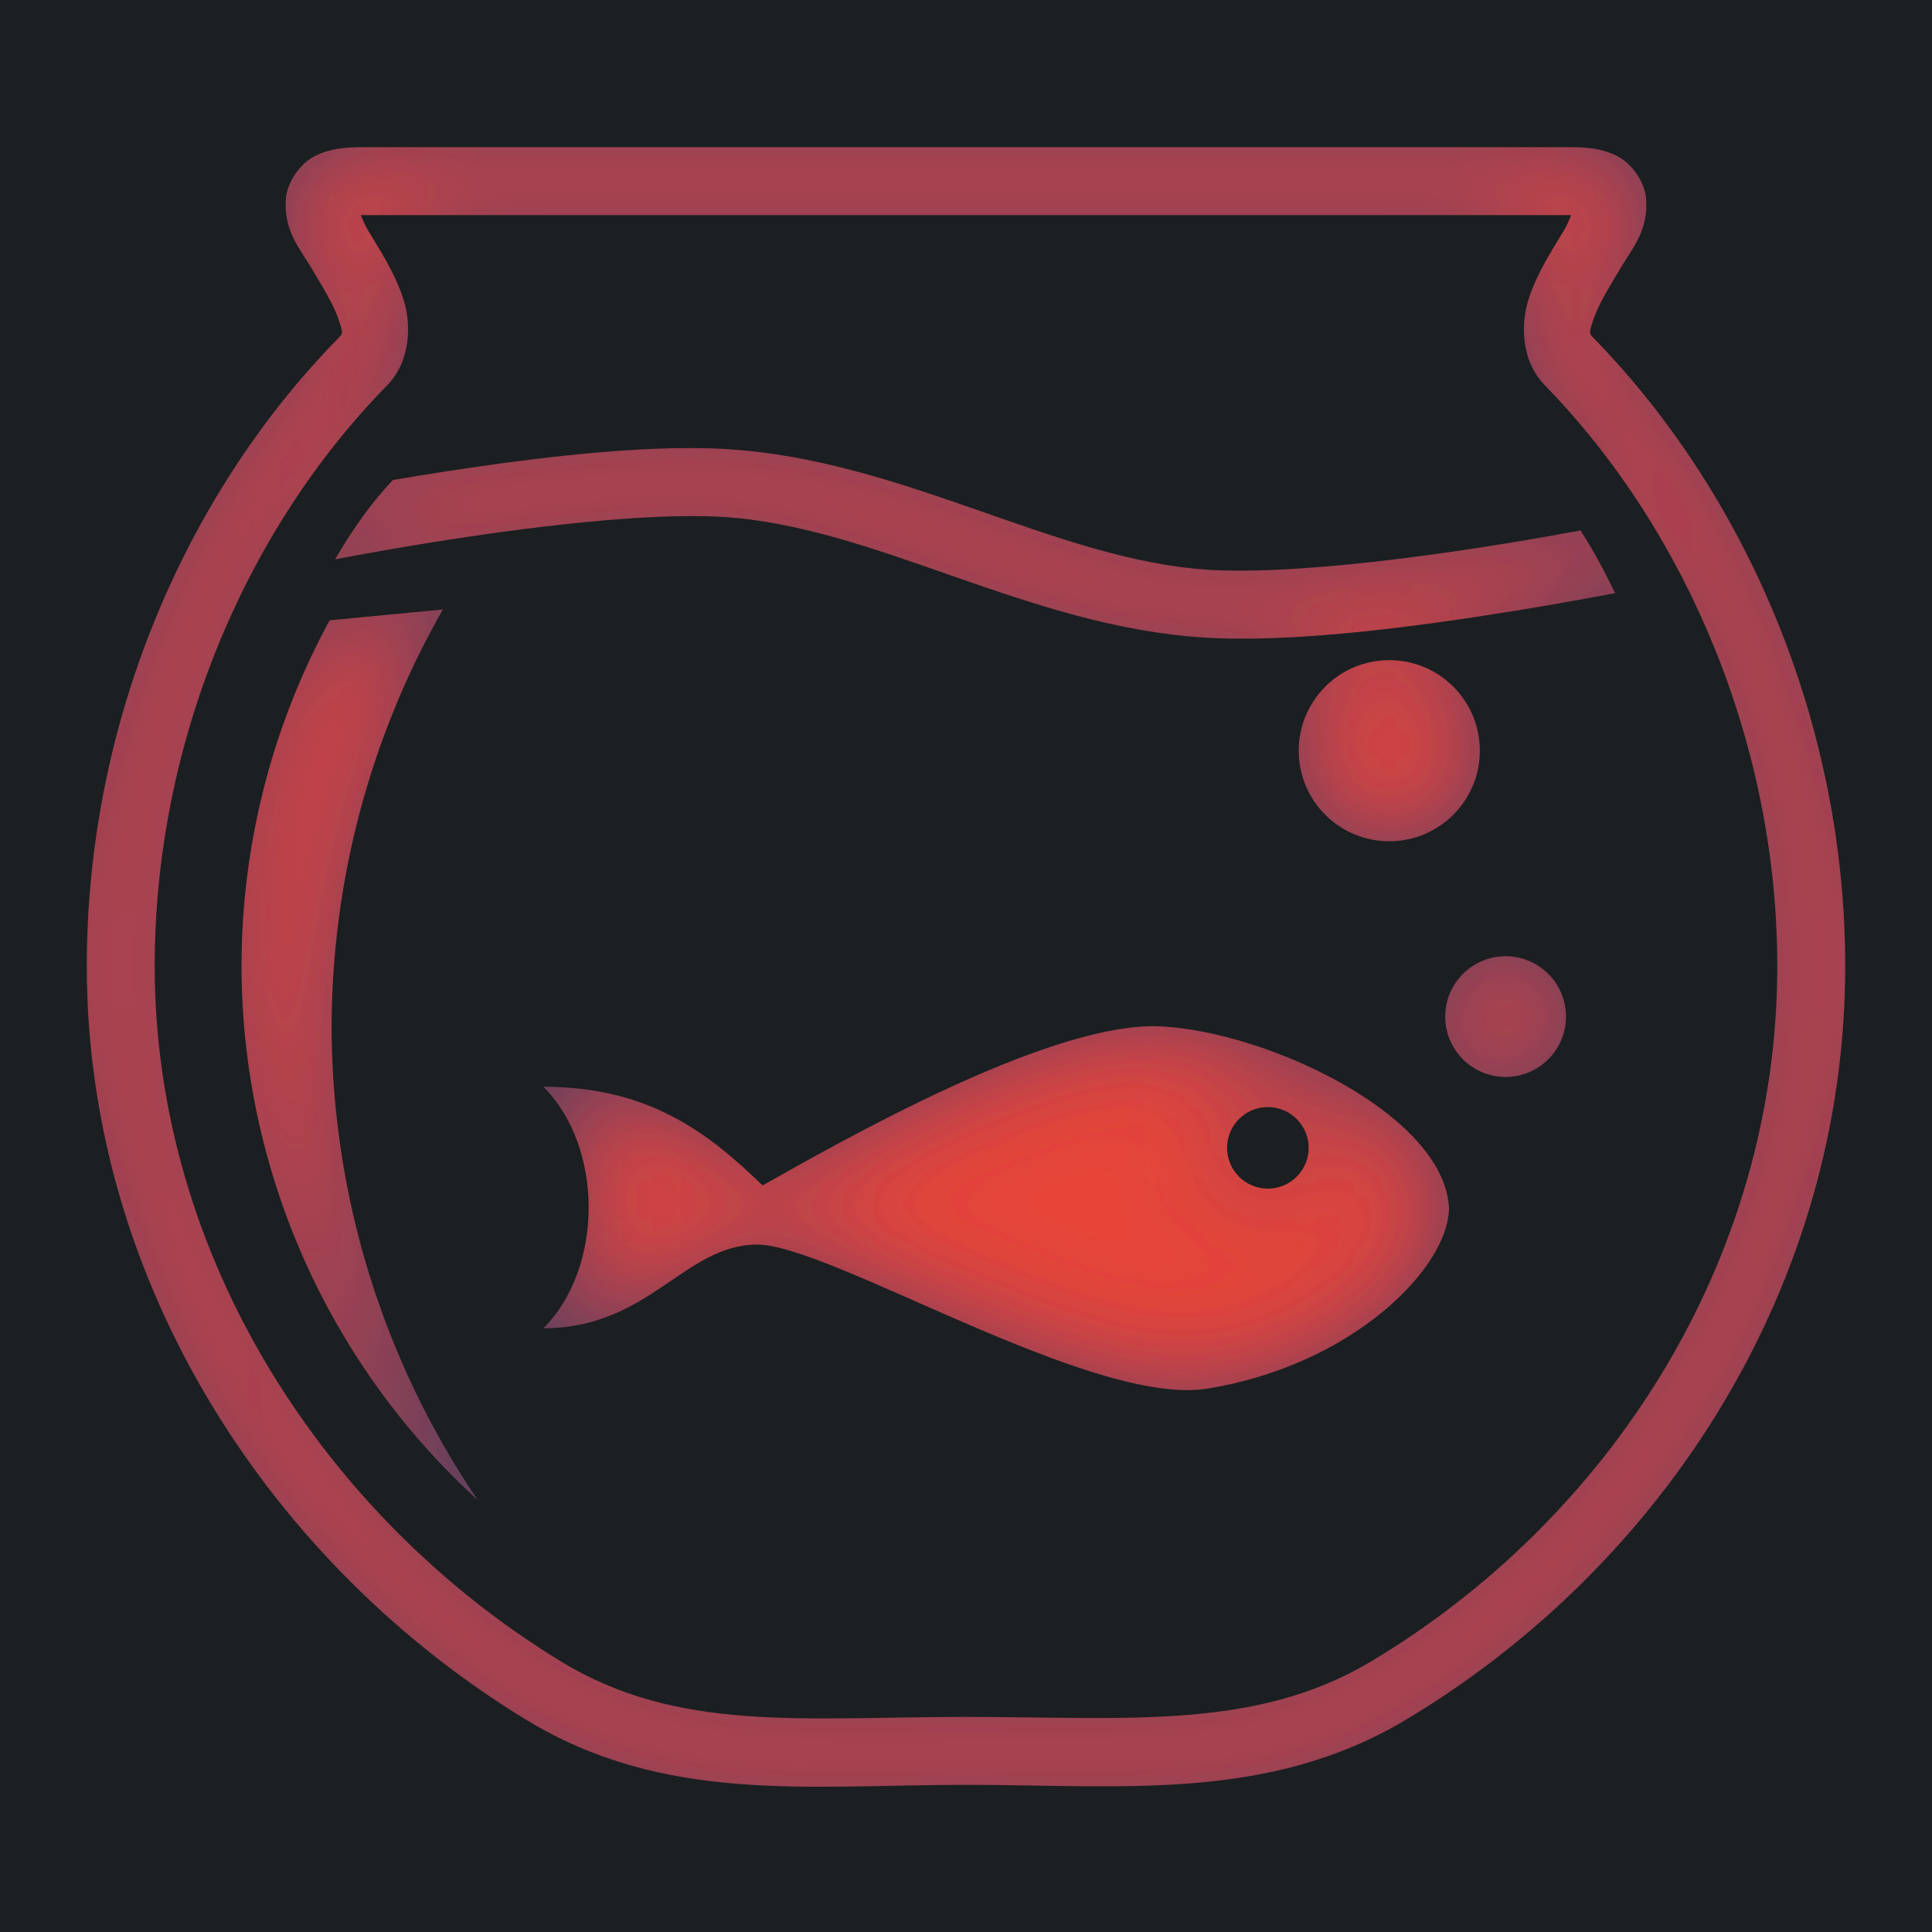
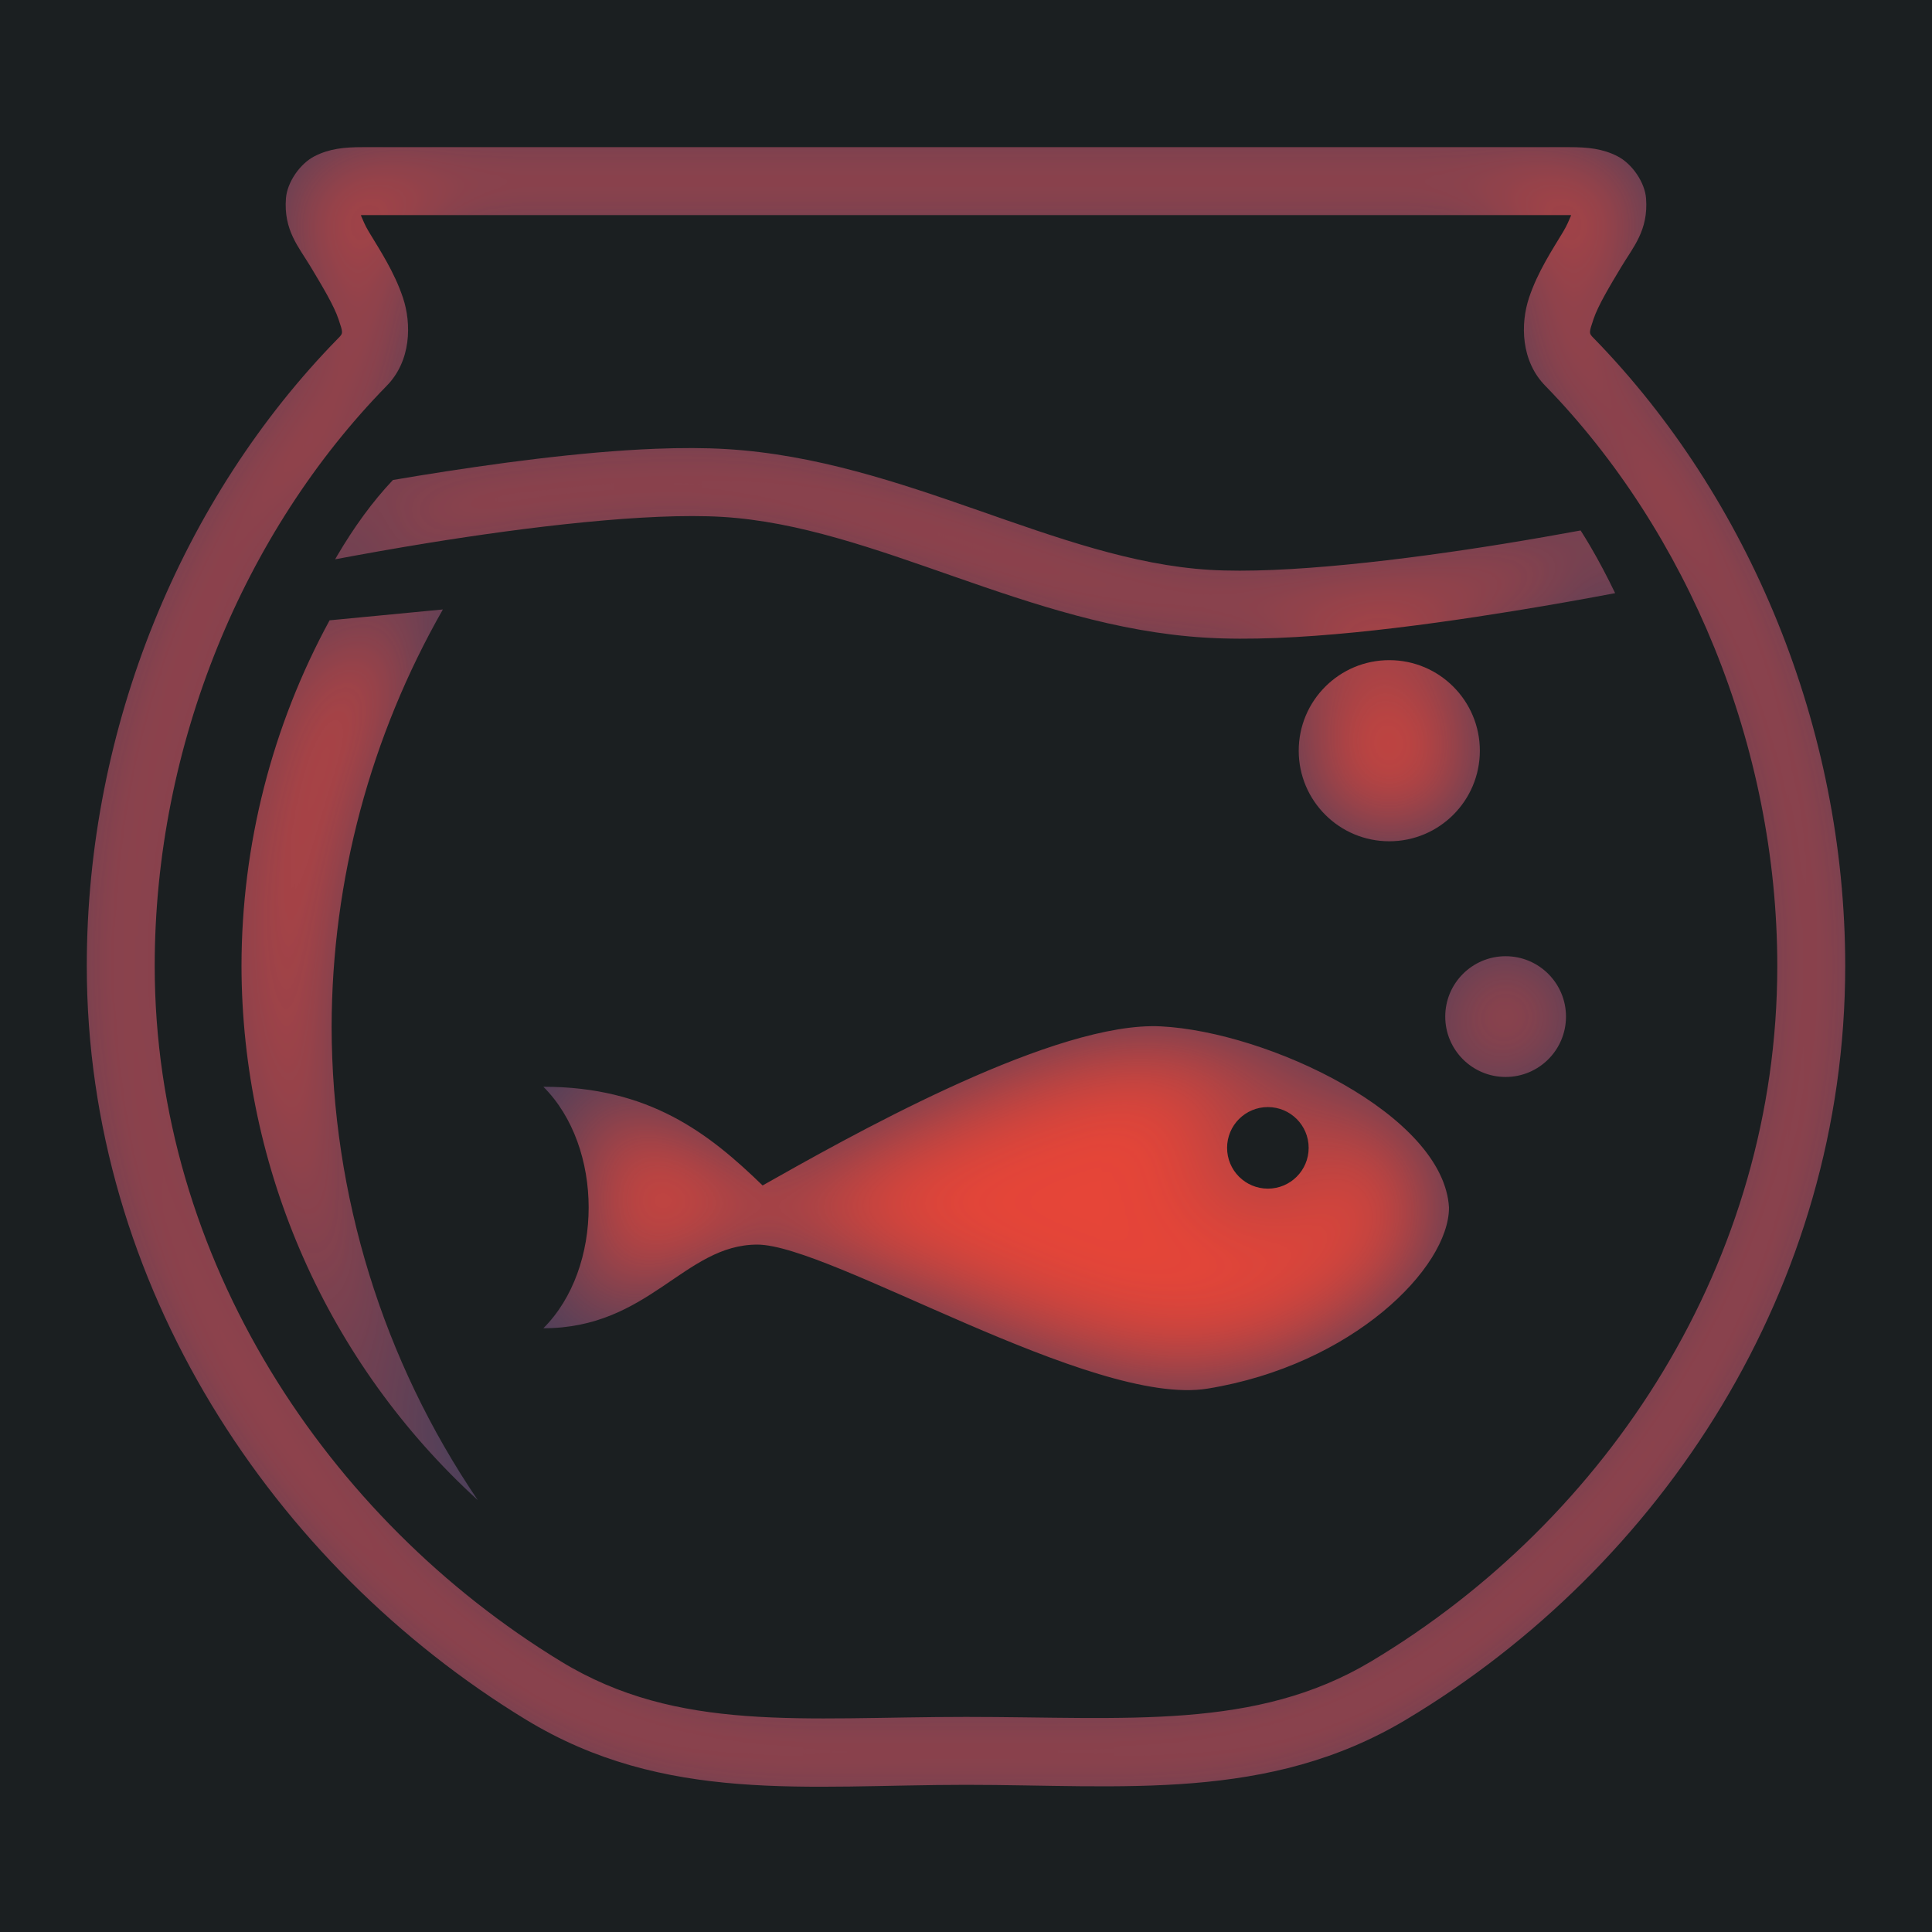
- <svg xmlns="http://www.w3.org/2000/svg" style="height: 512px; width: 512px;" viewBox="0 0 512 512">
-   <defs>
-     <filter id="shadow-1" height="300%" width="300%" x="-100%" y="-100%">
-       <feFlood flood-color="rgba(58, 63, 94, 1)" result="flood" />
-       <feComposite in="flood" in2="SourceGraphic" operator="out" result="composite" />
-       <feGaussianBlur in="composite" stdDeviation="15" result="blur" />
-       <feOffset dx="0" dy="0" result="offset" />
-       <feComposite in2="SourceGraphic" in="offset" operator="atop" />
+ <svg xmlns="http://www.w3.org/2000/svg" style="height: 512px; width: 512px;" viewBox="0 0 512 512" version="1.1" id="svg3">
+   <defs id="defs2">
+     <filter id="shadow-1" height="1.166" width="1.155" x="-0.077" y="-0.083">
+       <feComposite in="flood" in2="SourceGraphic" operator="out" result="composite" id="feComposite1" />
+       <feGaussianBlur in="composite" stdDeviation="15" result="blur" id="feGaussianBlur1" />
+       <feOffset dx="0" dy="0" result="offset" id="feOffset1" />
+       <feComposite in2="SourceGraphic" in="offset" operator="atop" id="feComposite2" />
+     </filter>
+     <filter style="color-interpolation-filters:sRGB;" id="filter4" x="-0.155" y="-0.166" width="1.309" height="1.331">
+       <feFlood result="flood" in="SourceGraphic" flood-opacity="1" flood-color="rgb(58,63,94)" id="feFlood3" />
+       <feGaussianBlur result="blur" in="SourceGraphic" stdDeviation="15" id="feGaussianBlur3" />
+       <feOffset result="offset" in="blur" dx="0" dy="0" id="feOffset3" />
+       <feComposite result="comp1" operator="out" in="flood" in2="offset" id="feComposite3" />
+       <feComposite result="comp2" operator="atop" in="comp1" in2="SourceGraphic" id="feComposite4" />
    </filter>
  </defs>
-   <path d="M0 0h512v512H0z" fill="#1b1f21" fill-opacity="1" />
-   <g class="" style="" transform="translate(0,0)">
-     <path d="M96 39c-4.75 0-8.688.388-12.613 2.385-3.926 1.997-7.284 6.946-7.61 11.176-.65 8.46 3.415 12.92 6.506 18.07 3.09 5.152 6.22 10.342 7.428 13.966 1.21 3.623 1.275 3.692-.073 5.04l-.035.034-.034.035C48.298 131.88 23 192.615 23 256c0 84.586 49.342 158.86 116.316 199.686C176.136 478.13 214.018 473 256 473c41.406 0 80.11 4.575 116.62-17.277C440.496 415.1 489 341.143 489 256c0-63.218-25.516-124.14-66.553-166.28l-.04-.042-.044-.04c-1.348-1.35-1.282-1.42-.074-5.042 1.207-3.624 4.336-8.814 7.427-13.965 3.09-5.15 7.156-9.61 6.506-18.07-.326-4.23-3.684-9.178-7.61-11.175C424.688 39.388 420.75 39 416 39H96zm0 18h320c.277 0 .127.03.38.037-.584 1.346-1.09 2.656-2.097 4.332-2.91 4.848-6.78 10.658-9.072 17.534-2.29 6.877-2.225 16.808 4.427 23.46l-.084-.085C447.116 140.852 471 197.657 471 256c0 78.296-44.763 146.655-107.62 184.277C332.713 458.63 298.577 455 256 455c-43.3 0-76.282 4.233-107.316-14.686C86.65 402.5 41 333.556 41 256c0-58.569 23.653-115.098 61.432-153.705l-.07.068c6.653-6.65 6.72-16.582 4.427-23.46-2.293-6.875-6.164-12.685-9.073-17.534-1.006-1.677-1.513-2.987-2.096-4.333.253-.008.103-.037.38-.037zm87.484 61.742c-3.14-.01-6.395.055-9.734.186-20.032.785-43.117 3.942-63.287 7.217-2.172.352-4.24.706-6.332 1.06-5.374 5.666-10.308 12.474-14.8 20.115-.174.296-.34.6-.514.9 7.16-1.346 15.486-2.84 24.532-4.308 26.376-4.282 58.298-8.124 78.11-6.928 40.6 2.452 80.8 29.15 128 32 23.11 1.396 55.185-2.763 82.08-7.13 9.824-1.594 18.89-3.226 26.49-4.665-2.093-4.34-4.305-8.55-6.655-12.547-.815-1.386-1.65-2.734-2.494-4.063-6.142 1.128-12.943 2.325-20.228 3.508-26.376 4.282-58.298 8.124-78.11 6.928-40.6-2.452-80.8-29.15-128-32-2.888-.175-5.916-.263-9.058-.274zm-66.115 42.77l-30.026 2.88A192 192 0 0 0 64 256a192 192 0 0 0 62.63 141.56A224 224 0 0 1 87.88 272a224 224 0 0 1 29.49-110.488zm250.806 13.435a24 24 0 0 0-24 24 24 24 0 0 0 24 24 24 24 0 0 0 24-24 24 24 0 0 0-24-24zm30.83 78.46a16 16 0 0 0-16 16 16 16 0 0 0 16 16 16 16 0 0 0 16-16 16 16 0 0 0-16-16zm-94.026 18.546c-29.042.46-80.674 29.662-102.882 42.205C187.845 300.326 172.085 288 144 288c16 16 16 48 0 64 28.08 0 37.343-22.155 56.672-22.168C220 329.82 289.394 372.967 320 368c38.434-6.237 64-32 64-48-1.427-24.583-47.862-46.512-76.28-48-.89-.046-1.803-.062-2.74-.047zM336 293.385a10.81 10.81 0 0 1 10.81 10.808 10.81 10.81 0 0 1-10.81 10.81 10.81 10.81 0 0 1-10.81-10.81A10.81 10.81 0 0 1 336 293.385z" fill="#e64539" fill-opacity="1" filter="url(#shadow-1)" />
+   <path d="M0 0h512v512H0z" fill="#1b1f21" fill-opacity="1" id="path2" />
+   <g class="" style="filter:url(#filter4)" transform="translate(0,0)" id="g3">
+     <path d="M96 39c-4.75 0-8.688.388-12.613 2.385-3.926 1.997-7.284 6.946-7.61 11.176-.65 8.46 3.415 12.92 6.506 18.07 3.09 5.152 6.22 10.342 7.428 13.966 1.21 3.623 1.275 3.692-.073 5.04l-.035.034-.034.035C48.298 131.88 23 192.615 23 256c0 84.586 49.342 158.86 116.316 199.686C176.136 478.13 214.018 473 256 473c41.406 0 80.11 4.575 116.62-17.277C440.496 415.1 489 341.143 489 256c0-63.218-25.516-124.14-66.553-166.28l-.04-.042-.044-.04c-1.348-1.35-1.282-1.42-.074-5.042 1.207-3.624 4.336-8.814 7.427-13.965 3.09-5.15 7.156-9.61 6.506-18.07-.326-4.23-3.684-9.178-7.61-11.175C424.688 39.388 420.75 39 416 39H96zm0 18h320c.277 0 .127.03.38.037-.584 1.346-1.09 2.656-2.097 4.332-2.91 4.848-6.78 10.658-9.072 17.534-2.29 6.877-2.225 16.808 4.427 23.46l-.084-.085C447.116 140.852 471 197.657 471 256c0 78.296-44.763 146.655-107.62 184.277C332.713 458.63 298.577 455 256 455c-43.3 0-76.282 4.233-107.316-14.686C86.65 402.5 41 333.556 41 256c0-58.569 23.653-115.098 61.432-153.705l-.07.068c6.653-6.65 6.72-16.582 4.427-23.46-2.293-6.875-6.164-12.685-9.073-17.534-1.006-1.677-1.513-2.987-2.096-4.333.253-.008.103-.037.38-.037zm87.484 61.742c-3.14-.01-6.395.055-9.734.186-20.032.785-43.117 3.942-63.287 7.217-2.172.352-4.24.706-6.332 1.06-5.374 5.666-10.308 12.474-14.8 20.115-.174.296-.34.6-.514.9 7.16-1.346 15.486-2.84 24.532-4.308 26.376-4.282 58.298-8.124 78.11-6.928 40.6 2.452 80.8 29.15 128 32 23.11 1.396 55.185-2.763 82.08-7.13 9.824-1.594 18.89-3.226 26.49-4.665-2.093-4.34-4.305-8.55-6.655-12.547-.815-1.386-1.65-2.734-2.494-4.063-6.142 1.128-12.943 2.325-20.228 3.508-26.376 4.282-58.298 8.124-78.11 6.928-40.6-2.452-80.8-29.15-128-32-2.888-.175-5.916-.263-9.058-.274zm-66.115 42.77l-30.026 2.88A192 192 0 0 0 64 256a192 192 0 0 0 62.63 141.56A224 224 0 0 1 87.88 272a224 224 0 0 1 29.49-110.488zm250.806 13.435a24 24 0 0 0-24 24 24 24 0 0 0 24 24 24 24 0 0 0 24-24 24 24 0 0 0-24-24zm30.83 78.46a16 16 0 0 0-16 16 16 16 0 0 0 16 16 16 16 0 0 0 16-16 16 16 0 0 0-16-16zm-94.026 18.546c-29.042.46-80.674 29.662-102.882 42.205C187.845 300.326 172.085 288 144 288c16 16 16 48 0 64 28.08 0 37.343-22.155 56.672-22.168C220 329.82 289.394 372.967 320 368c38.434-6.237 64-32 64-48-1.427-24.583-47.862-46.512-76.28-48-.89-.046-1.803-.062-2.74-.047zM336 293.385a10.81 10.81 0 0 1 10.81 10.808 10.81 10.81 0 0 1-10.81 10.81 10.81 10.81 0 0 1-10.81-10.81A10.81 10.81 0 0 1 336 293.385z" fill="#e64539" fill-opacity="1" filter="url(#shadow-1)" id="path3" />
  </g>
</svg>
